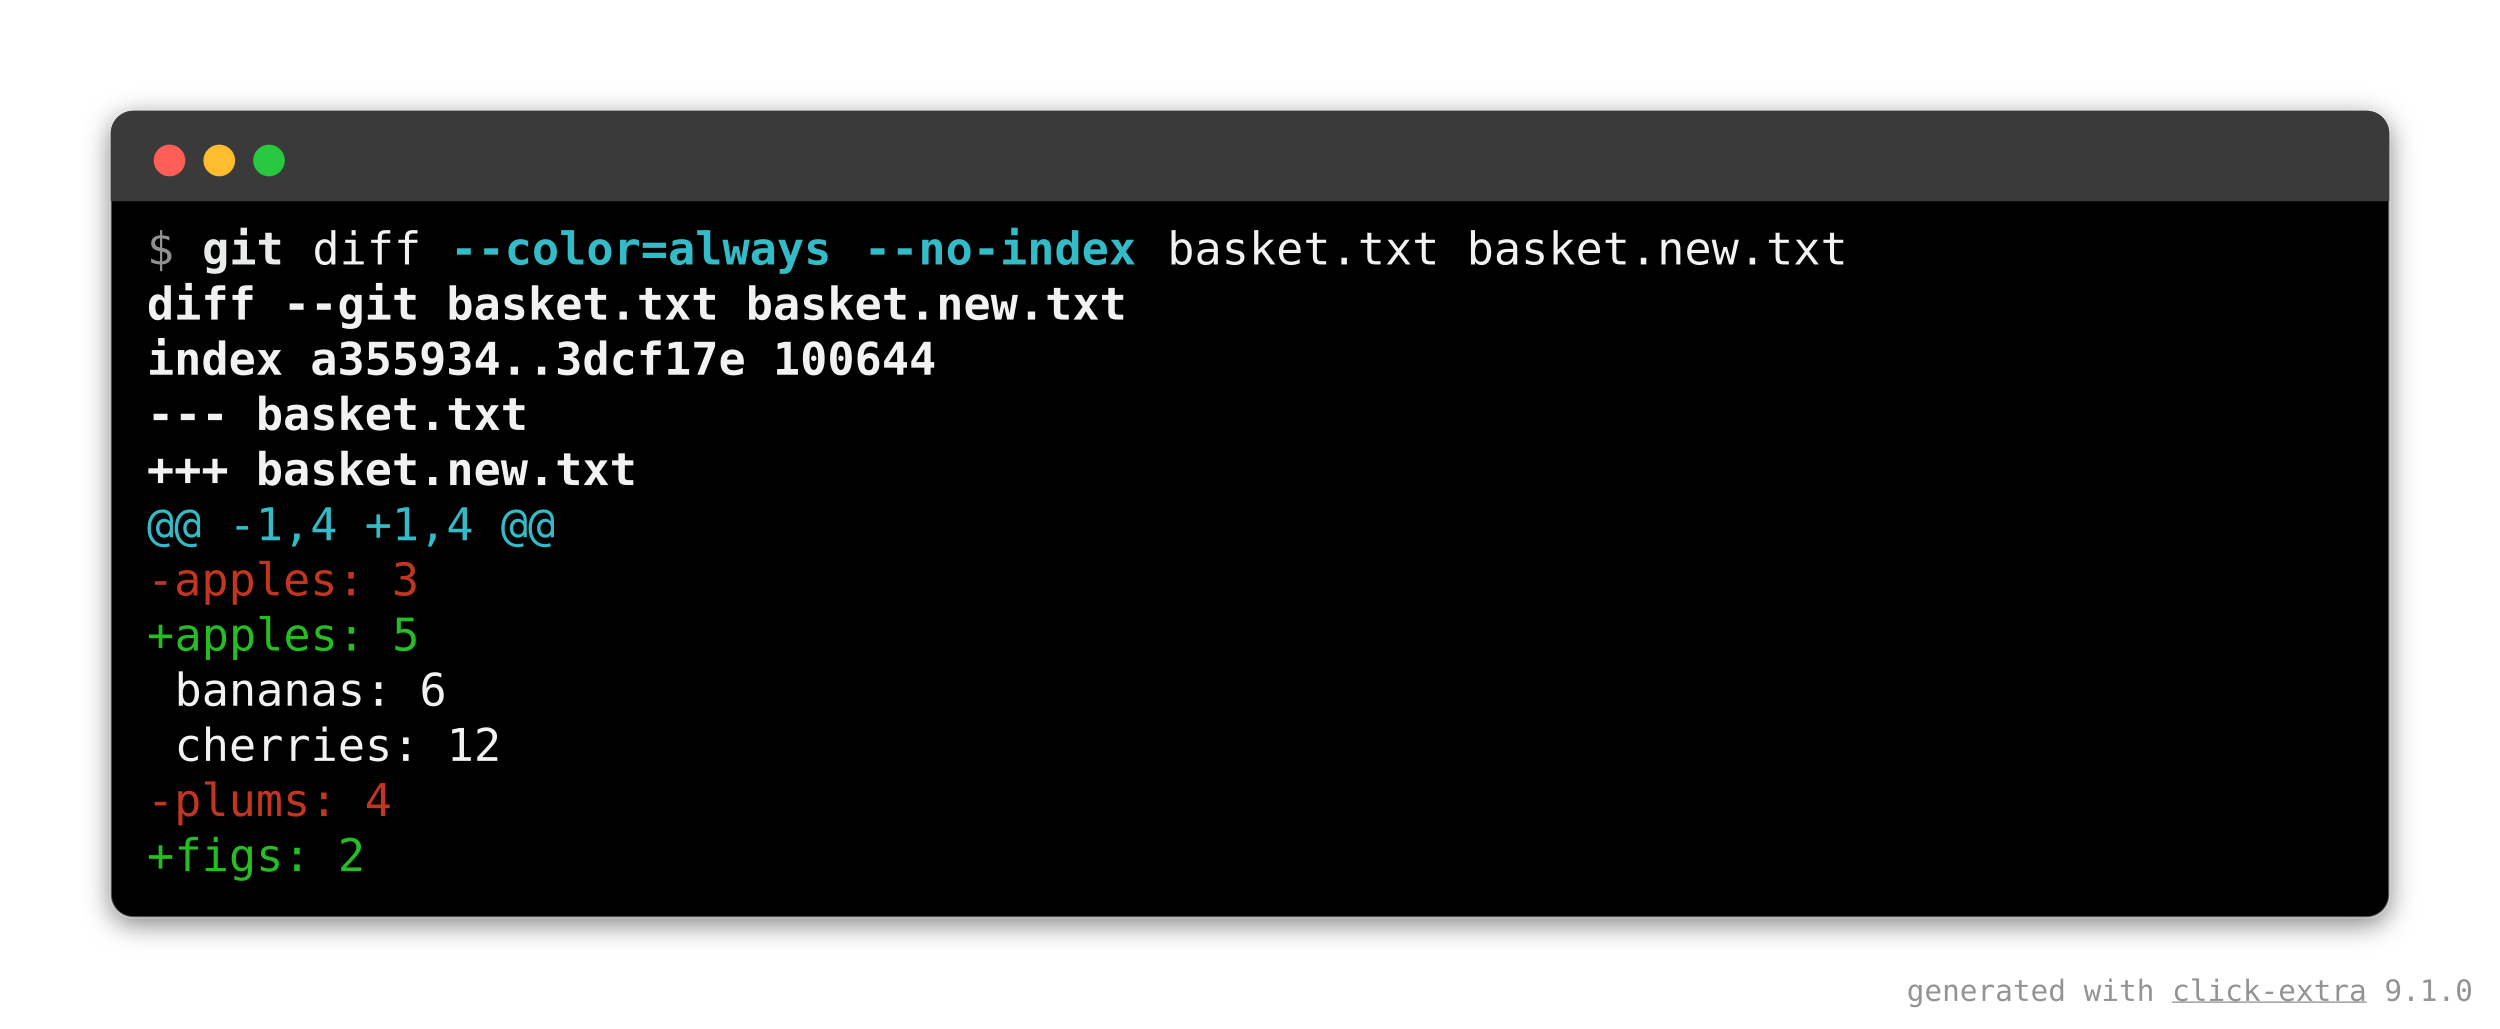
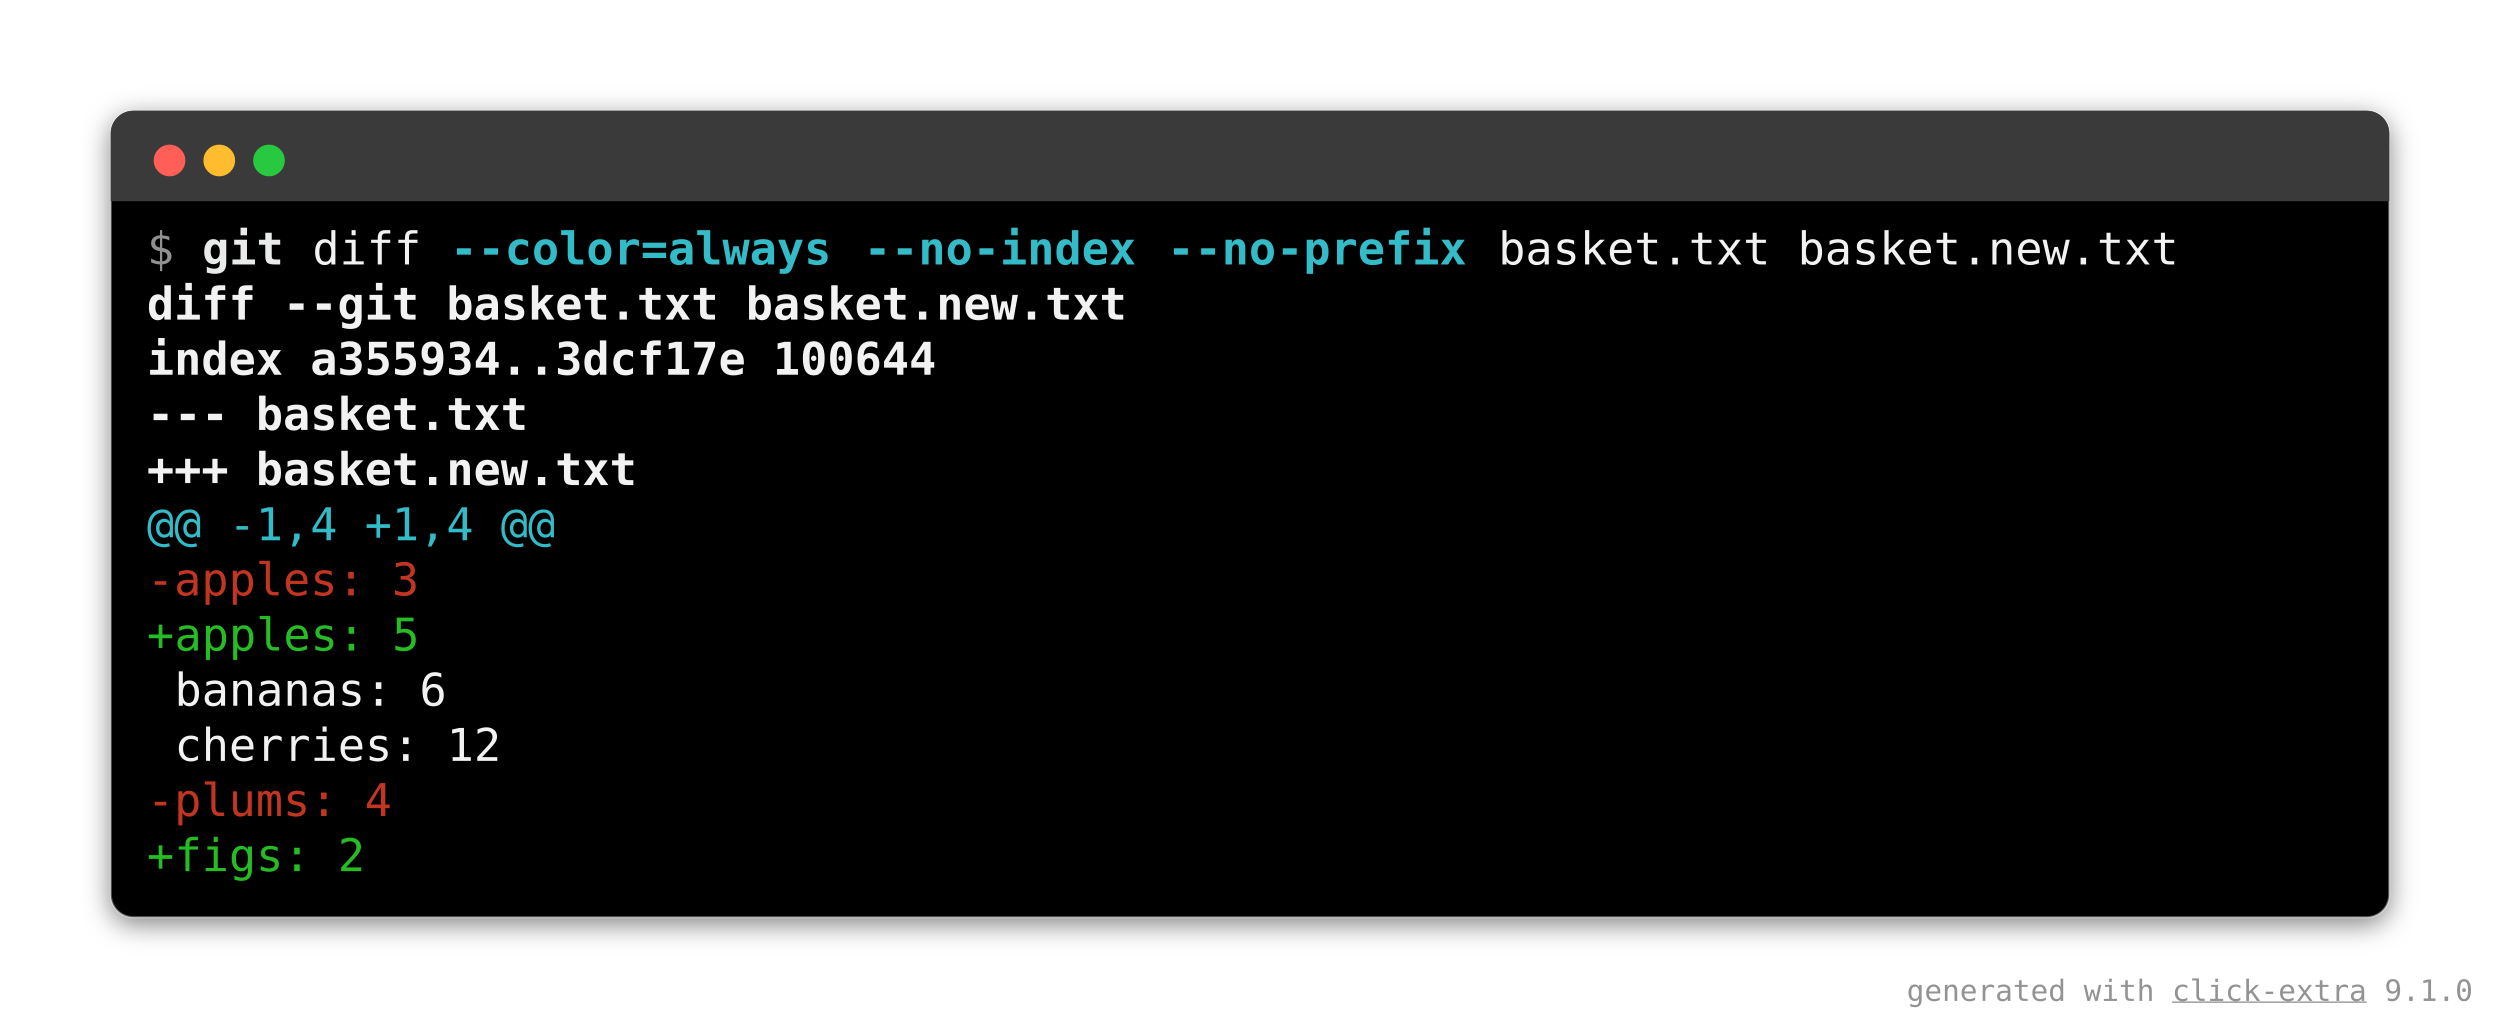
<svg xmlns="http://www.w3.org/2000/svg" viewBox="0 0 1106 454.8">
  <style>
    .git-diff-screen-matrix {
        font-family: 'SF Mono', Menlo, Monaco, monospace;
        font-size: 20px;
        line-height: 24.4px;
        font-variant-east-asian: full-width;
    }
    .git-diff-screen-title {
        font-size: 18px;
        font-weight: bold;
        font-family: 'SF Mono', Menlo, Monaco, monospace;
    }
    .git-diff-screen-r1 { fill: #919191 }
    .git-diff-screen-r2 { fill: #e9ebeb;font-weight: bold }
    .git-diff-screen-r3 { fill: #f2f2f2 }
    .git-diff-screen-r4 { fill: #33bbc8;font-weight: bold }
    .git-diff-screen-r5 { fill: #f2f2f2;font-weight: bold }
    .git-diff-screen-r6 { fill: #33bbc8 }
    .git-diff-screen-r7 { fill: #c23621 }
    .git-diff-screen-r8 { fill: #25bc24 }
</style>
  <defs>
    <clipPath id="git-diff-screen-clip">
      <rect x="65" y="97" width="976" height="292.8" />
    </clipPath>
    <filter id="git-diff-screen-shadow" x="-50%" y="-50%" width="200%" height="200%">
      <feGaussianBlur in="SourceAlpha" stdDeviation="6" />
      <feOffset dx="0" dy="3" result="cast" />
      <feFlood flood-color="rgba(0,0,0,0.5)" />
      <feComposite in2="cast" operator="in" result="shadow" />
      <feComposite in="shadow" in2="SourceAlpha" operator="out" />
    </filter>
  </defs>
  <rect filter="url(#git-diff-screen-shadow)" x="49" y="49" width="1008" height="356.8" rx="10" />
  <rect fill="#000000" stroke="rgba(255,255,255,0.35)" stroke-width="1" x="49" y="49" width="1008" height="356.8" rx="10" />
  <path fill="#3a3a3a" d="M59,49 H1047 A10,10 0 0 1 1057,59 V89 H49 V59 A10,10 0 0 1 59,49 Z" />
  <g transform="translate(49, 49)">
    <g transform="translate(26,22)">
      <circle cx="0" cy="0" r="7" fill="#ff5f57" />
      <circle cx="22" cy="0" r="7" fill="#febc2e" />
      <circle cx="44" cy="0" r="7" fill="#28c840" />
    </g>
  </g>
  <g clip-path="url(#git-diff-screen-clip)">
    <g transform="translate(65, 97)">
      <g class="git-diff-screen-matrix" font-family="monospace" font-size="20" fill="#f2f2f2">
        <text class="git-diff-screen-r1" x="0" textLength="12.2" y="20">$</text>
        <text class="git-diff-screen-r2" x="24.4" textLength="36.6" y="20">git</text>
        <text class="git-diff-screen-r3" x="73.2" textLength="48.8" y="20">diff</text>
        <text class="git-diff-screen-r4" x="134.2" textLength="170.8" y="20">--color=always</text>
        <text class="git-diff-screen-r4" x="317.2" textLength="122" y="20">--no-index</text>
-         <text class="git-diff-screen-r3" x="451.4" textLength="305" y="20">basket.txt basket.new.txt</text>
+         <text class="git-diff-screen-r4" x="451.4" textLength="134.2" y="20">--no-prefix</text>
+         <text class="git-diff-screen-r3" x="597.8" textLength="305" y="20">basket.txt basket.new.txt</text>
        <text class="git-diff-screen-r5" x="0" textLength="439.2" y="44.4">diff --git basket.txt basket.new.txt</text>
        <text class="git-diff-screen-r5" x="0" textLength="353.8" y="68.8">index a355934..3dcf17e 100644</text>
        <text class="git-diff-screen-r5" x="0" textLength="170.8" y="93.2">--- basket.txt</text>
        <text class="git-diff-screen-r5" x="0" textLength="219.6" y="117.6">+++ basket.new.txt</text>
        <text class="git-diff-screen-r6" x="0" textLength="183" y="142">@@ -1,4 +1,4 @@</text>
        <text class="git-diff-screen-r7" x="0" textLength="122" y="166.4">-apples: 3</text>
        <text class="git-diff-screen-r8" x="0" textLength="12.2" y="190.8">+</text>
        <text class="git-diff-screen-r8" x="12.2" textLength="109.8" y="190.8">apples: 5</text>
        <text class="git-diff-screen-r3" x="12.2" textLength="122" y="215.2">bananas: 6</text>
        <text class="git-diff-screen-r3" x="12.2" textLength="146.4" y="239.6">cherries: 12</text>
        <text class="git-diff-screen-r7" x="0" textLength="109.8" y="264">-plums: 4</text>
        <text class="git-diff-screen-r8" x="0" textLength="12.2" y="288.4">+</text>
        <text class="git-diff-screen-r8" x="12.2" textLength="85.4" y="288.4">figs: 2</text>
      </g>
    </g>
  </g>
  <text class="watermark" x="1094" y="442.8" text-anchor="end" fill="rgba(128,128,128,0.85)" font-family="'SF Mono', Menlo, Monaco, monospace" font-size="13">generated with <a href="https://kdeldycke.github.io/click-extra/screenshots.html" class="watermark-link">
      <tspan text-decoration="underline">click-extra</tspan>
    </a> 9.1.0</text>
</svg>
